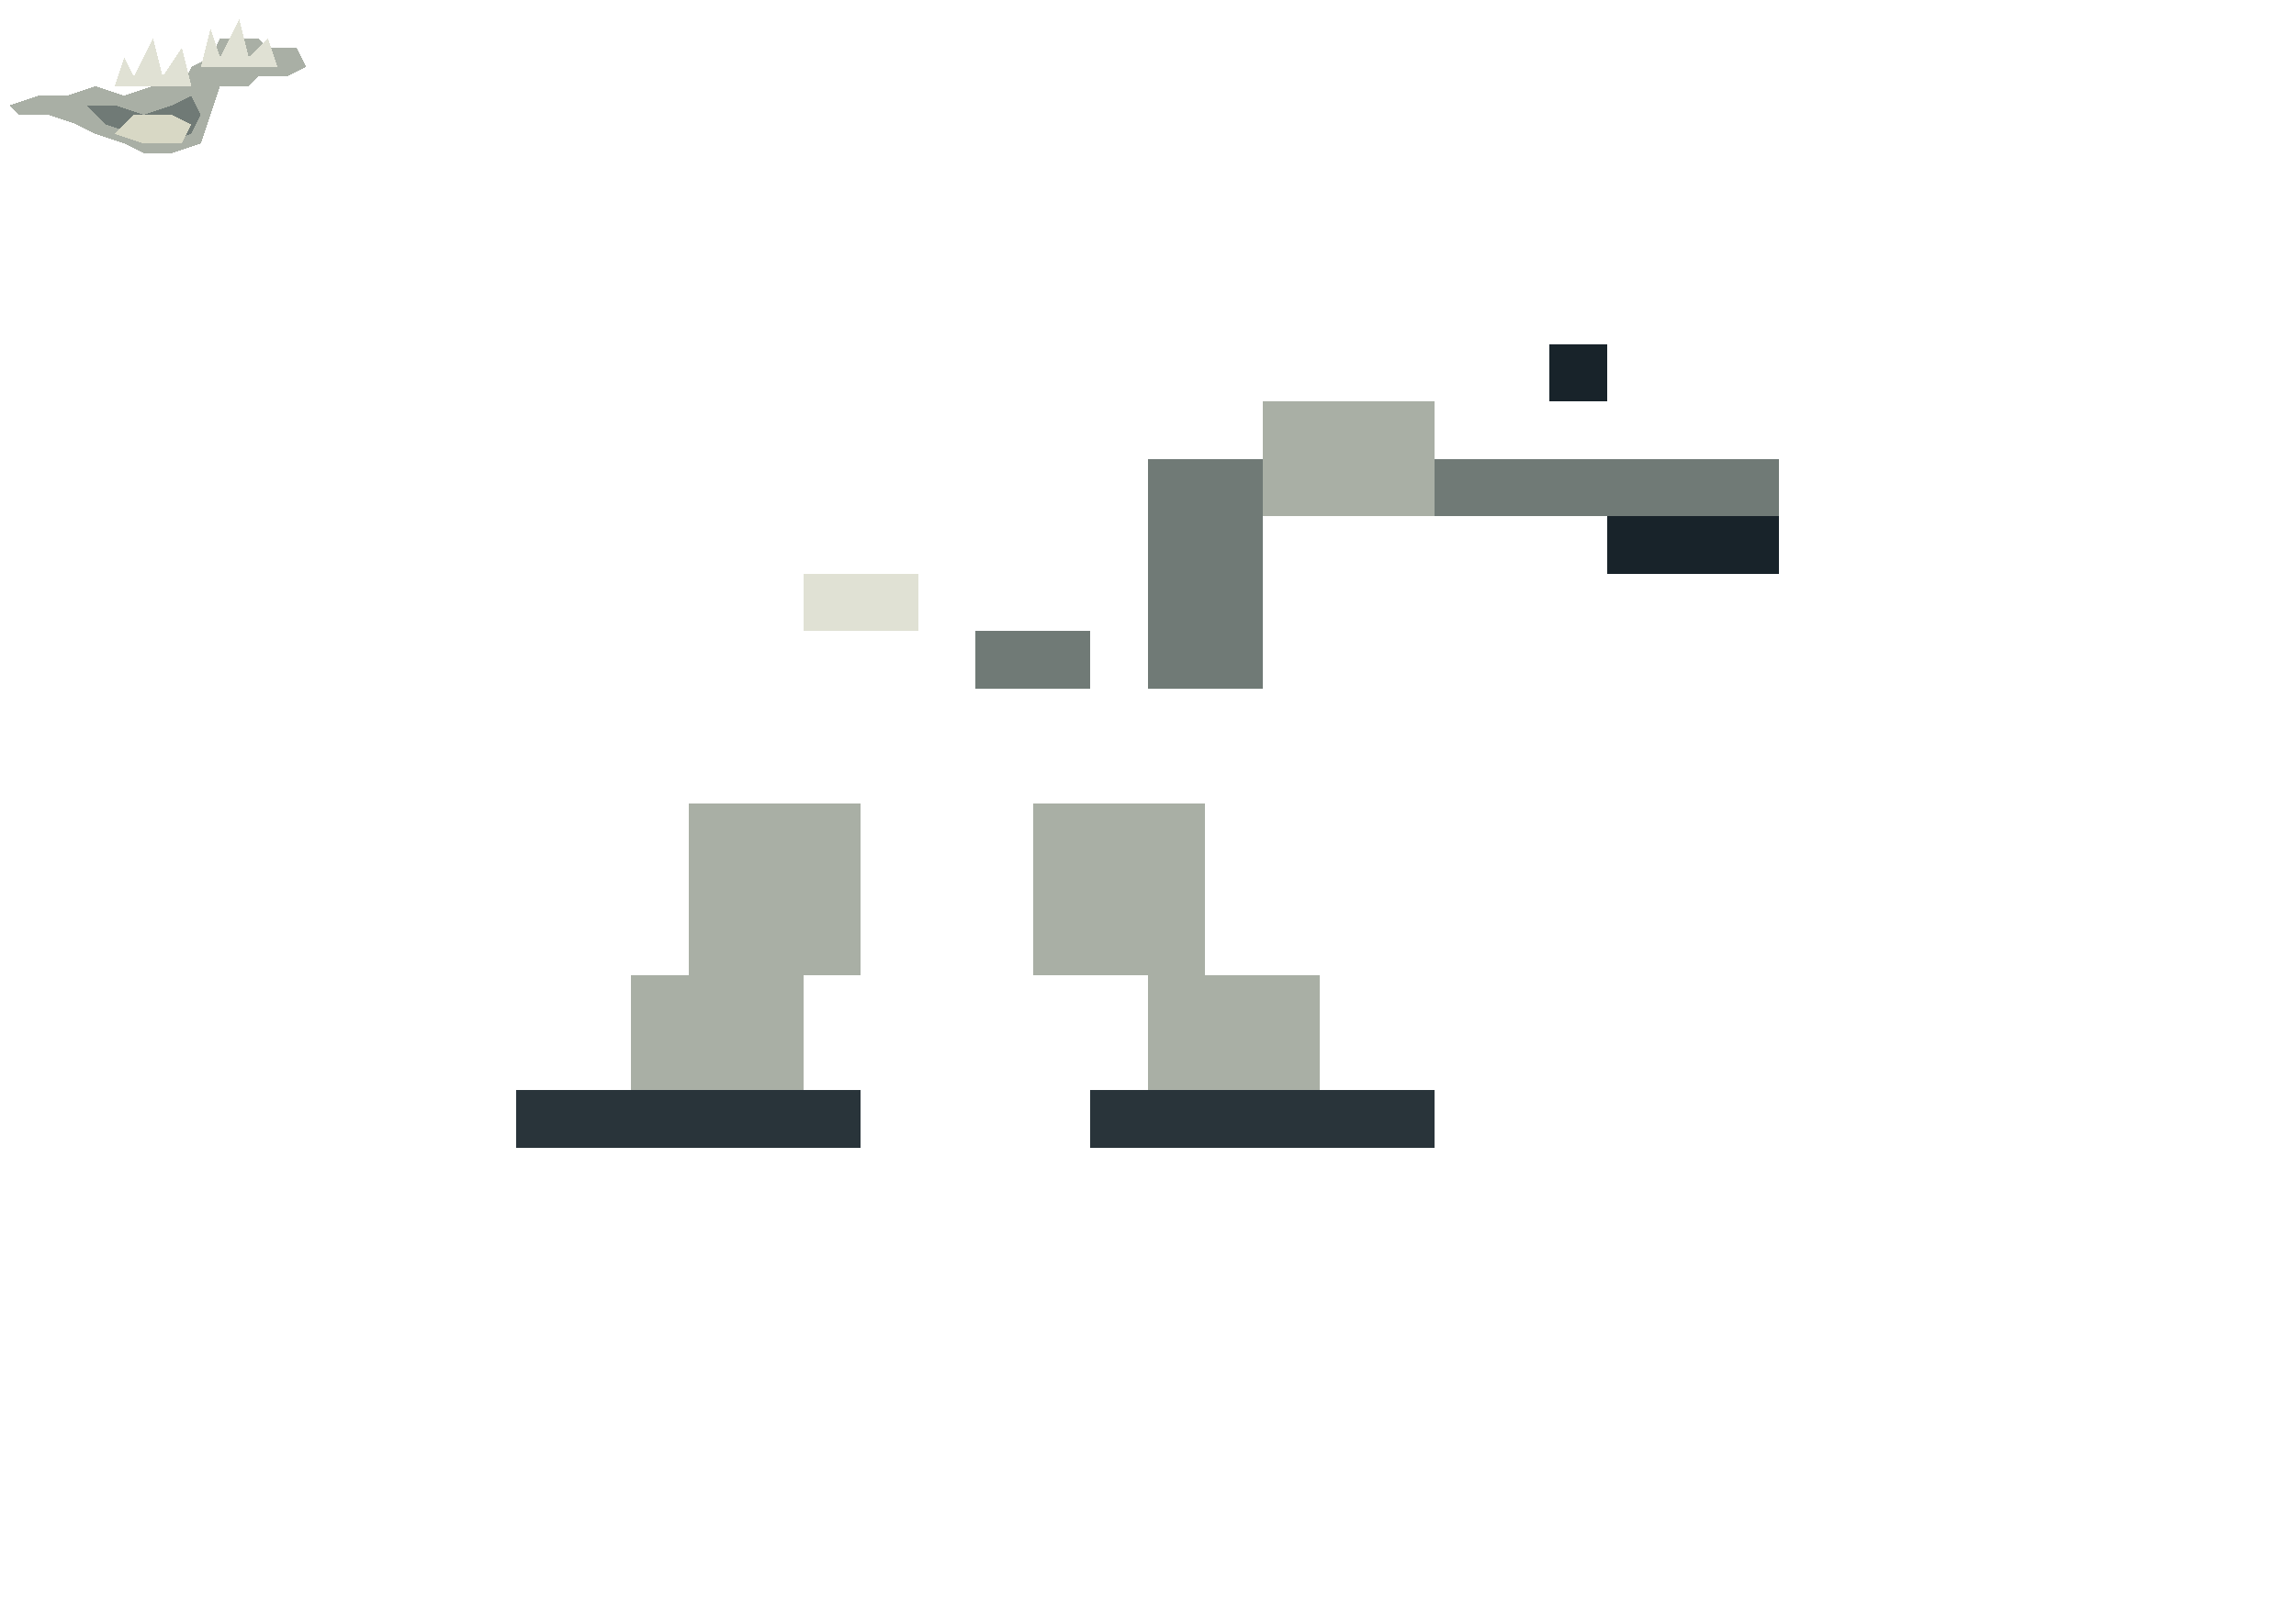
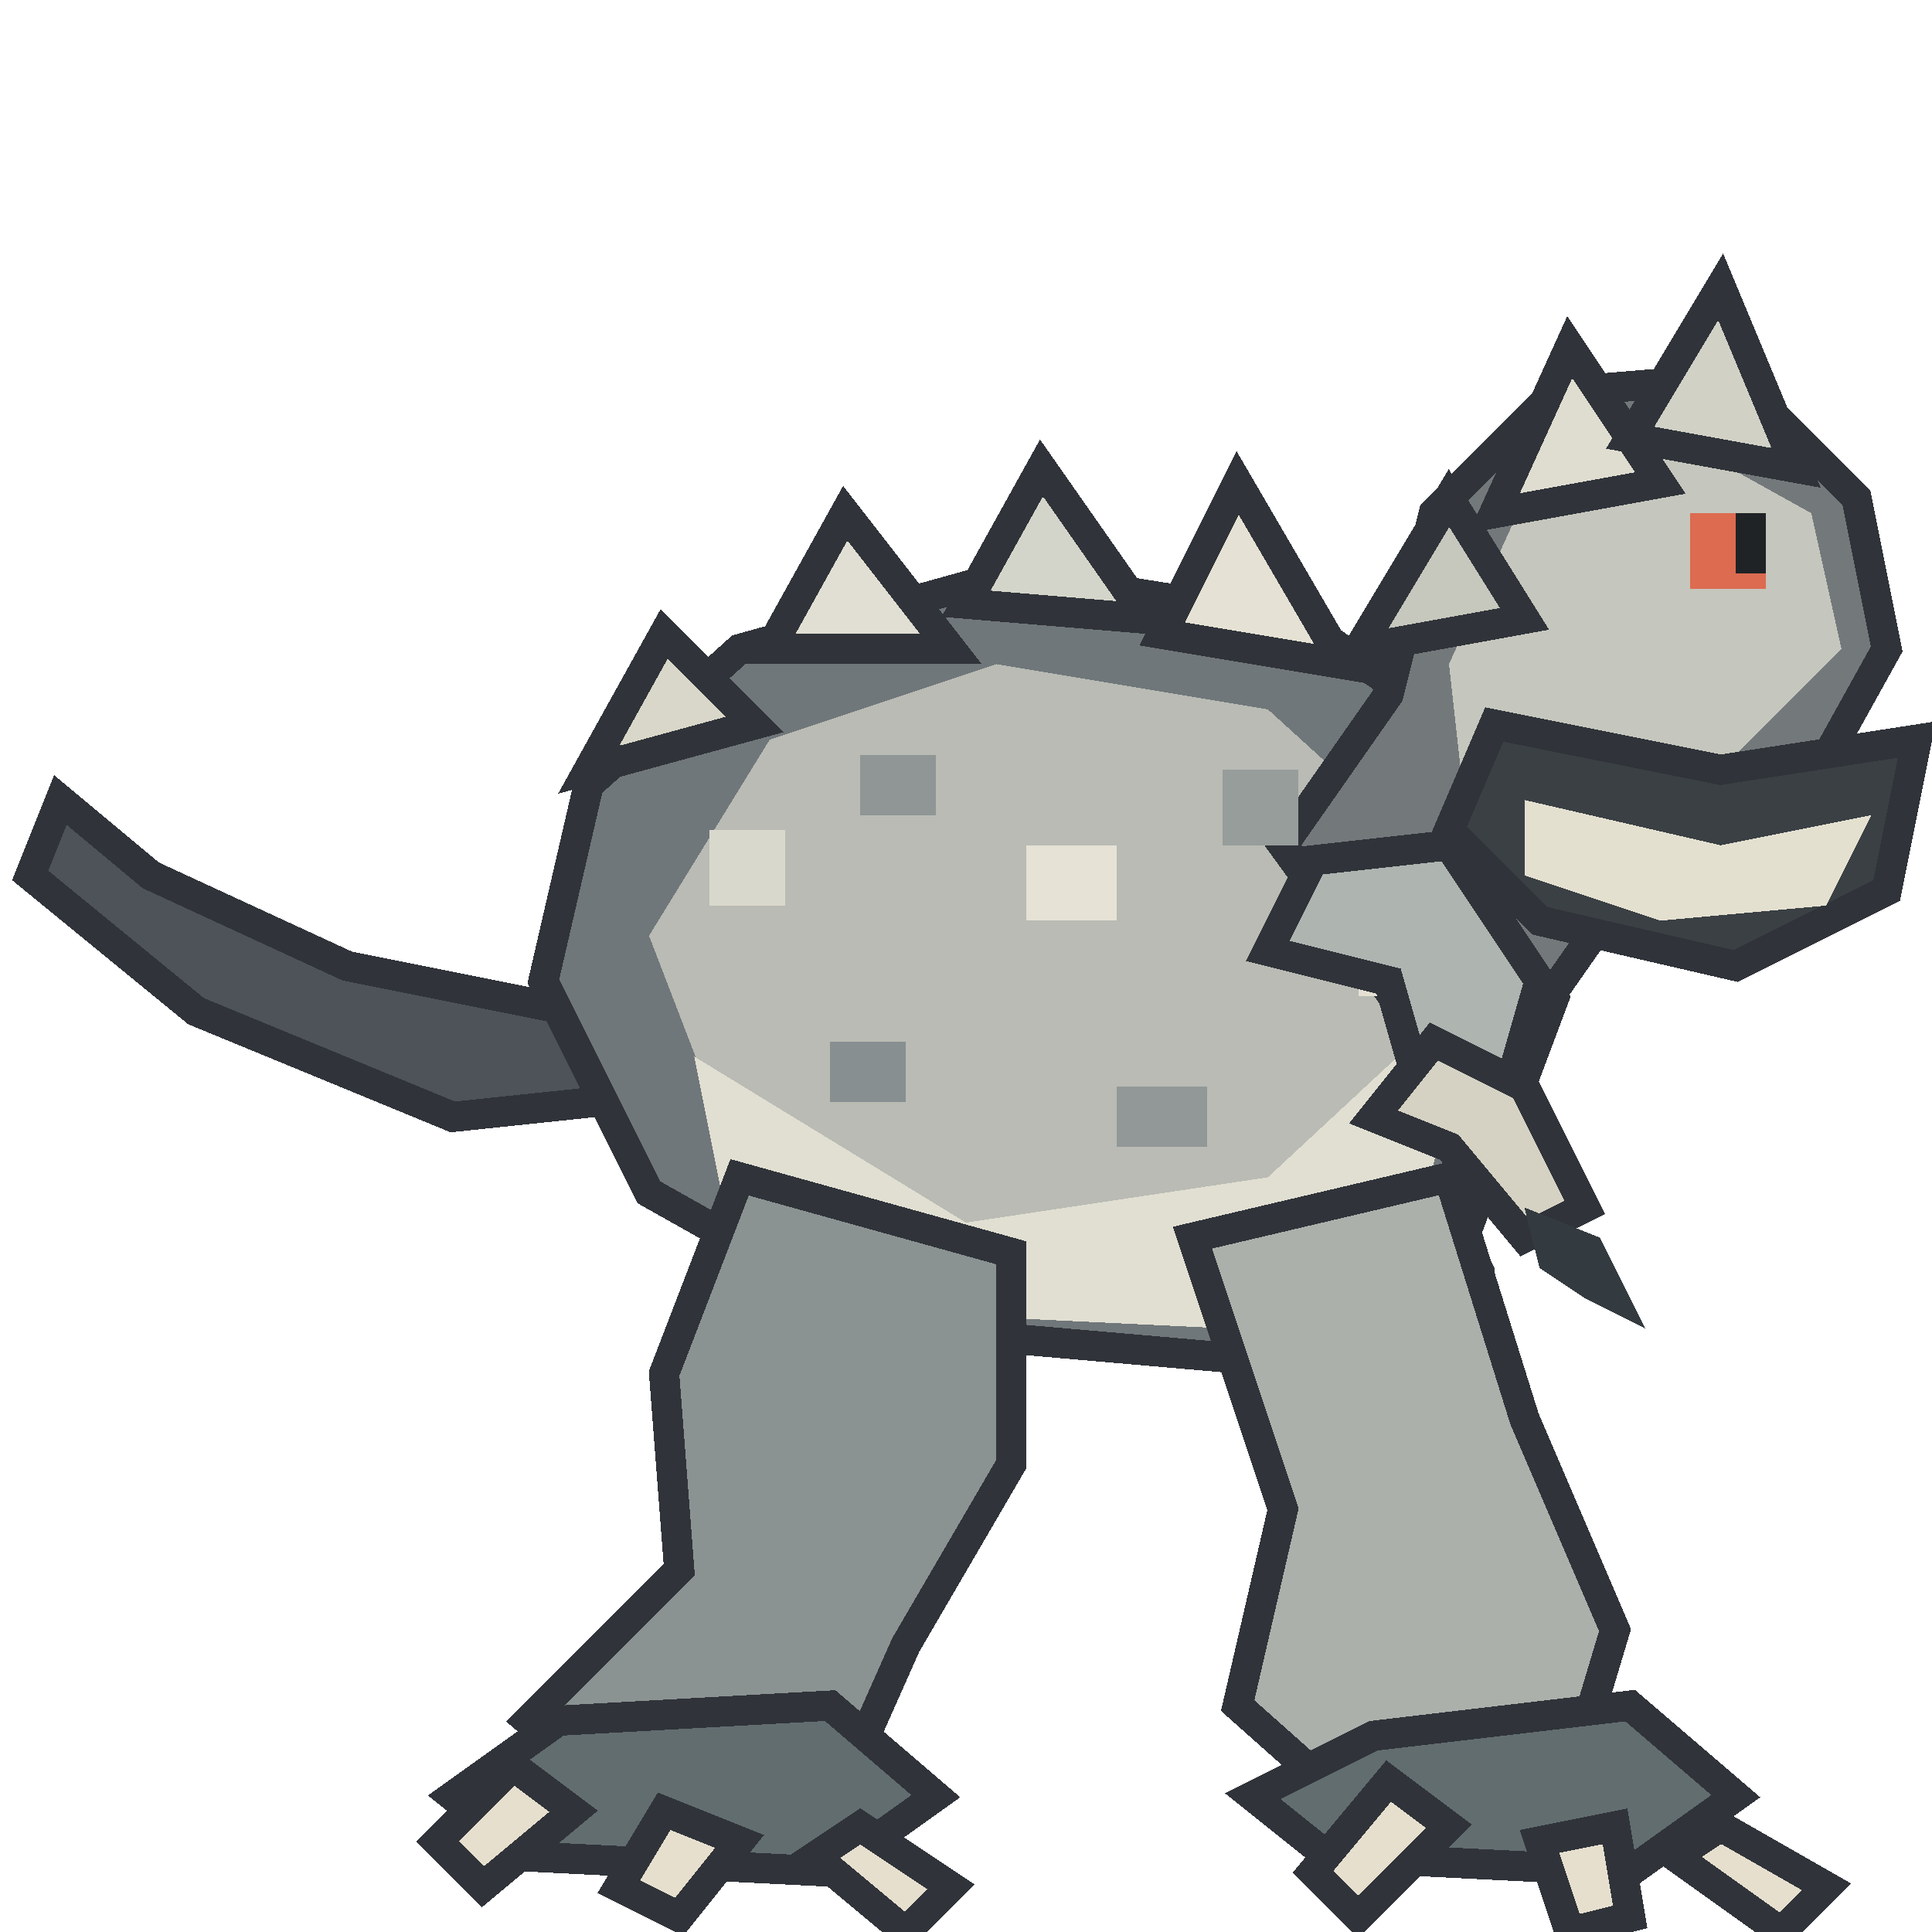
- <svg xmlns="http://www.w3.org/2000/svg" viewBox="0 0 240 168" shape-rendering="crispEdges">
-   <rect width="240" height="168" fill="none" />
-   <polygon points="7,10 10,9 13,10 16,9 19,9 20,7 22,6 23,4 27,4 28,5 31,5 32,7 30,8 27,8 26,9 23,9 22,12 21,15 18,16 15,16 13,15 10,14 8,13 5,12 2,12 1,11 4,10" fill="#a9afa5" />
-   <polygon points="9,11 12,11 15,12 18,11 20,10 21,12 20,14 17,15 14,14 11,13" fill="#707a76" />
-   <polygon points="14,12 18,12 20,13 19,15 15,15 12,14" fill="#d8d8c5" />
-   <rect x="120" y="48" width="12" height="24" fill="#707a76" />
-   <rect x="132" y="42" width="18" height="12" fill="#a9afa5" />
-   <rect x="150" y="48" width="18" height="6" fill="#707a76" />
-   <polygon points="12,9 13,6 14,8 16,4 17,8 19,5 20,9" fill="#e0e1d4" />
-   <polygon points="21,7 22,3 23,6 25,2 26,6 28,4 29,7" fill="#e0e1d4" />
-   <rect x="162" y="48" width="24" height="6" fill="#707a76" />
-   <rect x="168" y="54" width="18" height="6" fill="#18232a" />
-   <rect x="162" y="36" width="6" height="6" fill="#eacb73" />
-   <rect x="162" y="36" width="6" height="6" fill="#18232a" />
-   <rect x="72" y="84" width="18" height="18" fill="#a9afa5" />
-   <rect x="108" y="84" width="18" height="18" fill="#a9afa5" />
-   <rect x="66" y="102" width="18" height="12" fill="#a9afa5" />
-   <rect x="120" y="102" width="18" height="12" fill="#a9afa5" />
-   <rect x="54" y="114" width="36" height="6" fill="#29343a" />
-   <rect x="114" y="114" width="36" height="6" fill="#29343a" />
-   <rect x="84" y="60" width="12" height="6" fill="#e0e1d4" />
-   <rect x="102" y="66" width="12" height="6" fill="#707a76" />
+ <svg xmlns="http://www.w3.org/2000/svg" viewBox="0 0 128 128" shape-rendering="crispEdges" role="img" aria-label="Indominus Rex" data-character="Indominus Rex" data-species="Indominus rex hybrid" data-origin="Jurassic World" data-anatomy="massive pale theropod elongated skull dorsal osteoderms powerful hindlimbs">
+   <g stroke="#30343a" stroke-width="2" stroke-linejoin="miter">
+     <polygon points="53,63 38,67 23,64 10,58 4,53 2,58 13,67 30,74 49,72 62,68" fill="#4d5358" />
+     <polygon points="36,65 39,52 49,43 67,38 86,41 99,50 103,66 97,82 82,90 59,88 43,79" fill="#70777a" />
+     <polygon points="43,62 51,49 66,44 84,47 95,57 96,72 83,83 62,83 48,75" fill="#b9bbb4" stroke="none" />
+     <polygon points="46,70 64,81 84,78 98,65 94,81 81,88 60,87 48,80" fill="#e1dfd2" stroke="none" />
+     <polygon points="85,56 92,46 95,34 103,26 115,25 123,33 125,43 120,52 109,57 102,67 93,67" fill="#73797b" />
+     <polygon points="96,44 101,33 111,29 120,34 122,43 115,50 103,55 97,53" fill="#c5c6bd" stroke="none" />
+     <polygon points="99,48 114,51 127,49 125,59 115,64 102,61 96,55" fill="#3a4044" />
+     <polygon points="101,53 114,56 124,54 121,60 110,61 101,58" fill="#e4e0d0" stroke="none" />
+     <polygon points="39,51 44,42 50,48" fill="#d9d7c9" />
+     <polygon points="51,43 56,34 63,43" fill="#e1dfd3" />
+     <polygon points="64,40 69,31 76,41" fill="#d4d5ca" />
+     <polygon points="77,42 82,32 89,44" fill="#e5e1d4" />
+     <polygon points="90,43 96,33 101,41" fill="#c6c7bd" />
+     <polygon points="99,34 104,23 110,32" fill="#dfddd0" />
+     <polygon points="108,29 114,19 119,31" fill="#d1d1c6" />
+     <rect x="47" y="55" width="5" height="5" fill="#d9d8cc" stroke="none" />
+     <rect x="57" y="50" width="5" height="4" fill="#8f9695" stroke="none" />
+     <rect x="68" y="56" width="6" height="5" fill="#e6e2d5" stroke="none" />
+     <rect x="81" y="51" width="5" height="5" fill="#969d9b" stroke="none" />
+     <rect x="90" y="61" width="5" height="5" fill="#e5e0d3" stroke="none" />
+     <rect x="55" y="69" width="5" height="4" fill="#878f91" stroke="none" />
+     <rect x="74" y="72" width="6" height="4" fill="#929897" stroke="none" />
+     <polygon points="87,57 96,56 102,65 100,72 94,72 92,65 84,63" fill="#aeb4b0" />
+     <polygon points="95,69 101,72 105,80 101,82 96,76 91,74" fill="#d5d2c4" />
+     <polygon points="101,80 106,82 109,88 105,86 102,84" fill="#343b40" stroke="none" />
+     <polygon points="96,78 99,84 99,90 95,85 93,81" fill="#343b40" stroke="none" />
+     <rect x="112" y="34" width="5" height="5" fill="#dc6b50" stroke="none" />
+     <rect x="115" y="34" width="2" height="4" fill="#202326" stroke="none" />
+   </g>
+   <g stroke="#30343a" stroke-width="2" stroke-linejoin="miter">
+     <polygon points="49,78 67,83 67,97 60,109 56,118 42,120 35,114 45,104 44,91" fill="#8b9392" />
+     <polygon points="79,82 96,78 101,94 107,108 104,118 91,121 82,113 85,100" fill="#abb0ab" />
+     <polygon points="37,114 55,113 62,119 55,124 35,123 30,119" fill="#626d70" />
+     <polygon points="91,115 108,113 115,119 108,124 88,123 83,119" fill="#626d70" />
+     <polygon points="38,120 32,125 29,122 34,117" fill="#e6dfce" />
+     <polygon points="49,122 45,127 41,125 44,120" fill="#e6dfce" />
+     <polygon points="57,121 63,125 60,128 54,123" fill="#e6dfce" />
+     <polygon points="96,121 90,127 87,124 92,118" fill="#e6dfce" />
+     <polygon points="107,121 108,127 104,128 102,122" fill="#e6dfce" />
+     <polygon points="114,121 121,125 118,128 111,123" fill="#e6dfce" />
+   </g>
</svg>
